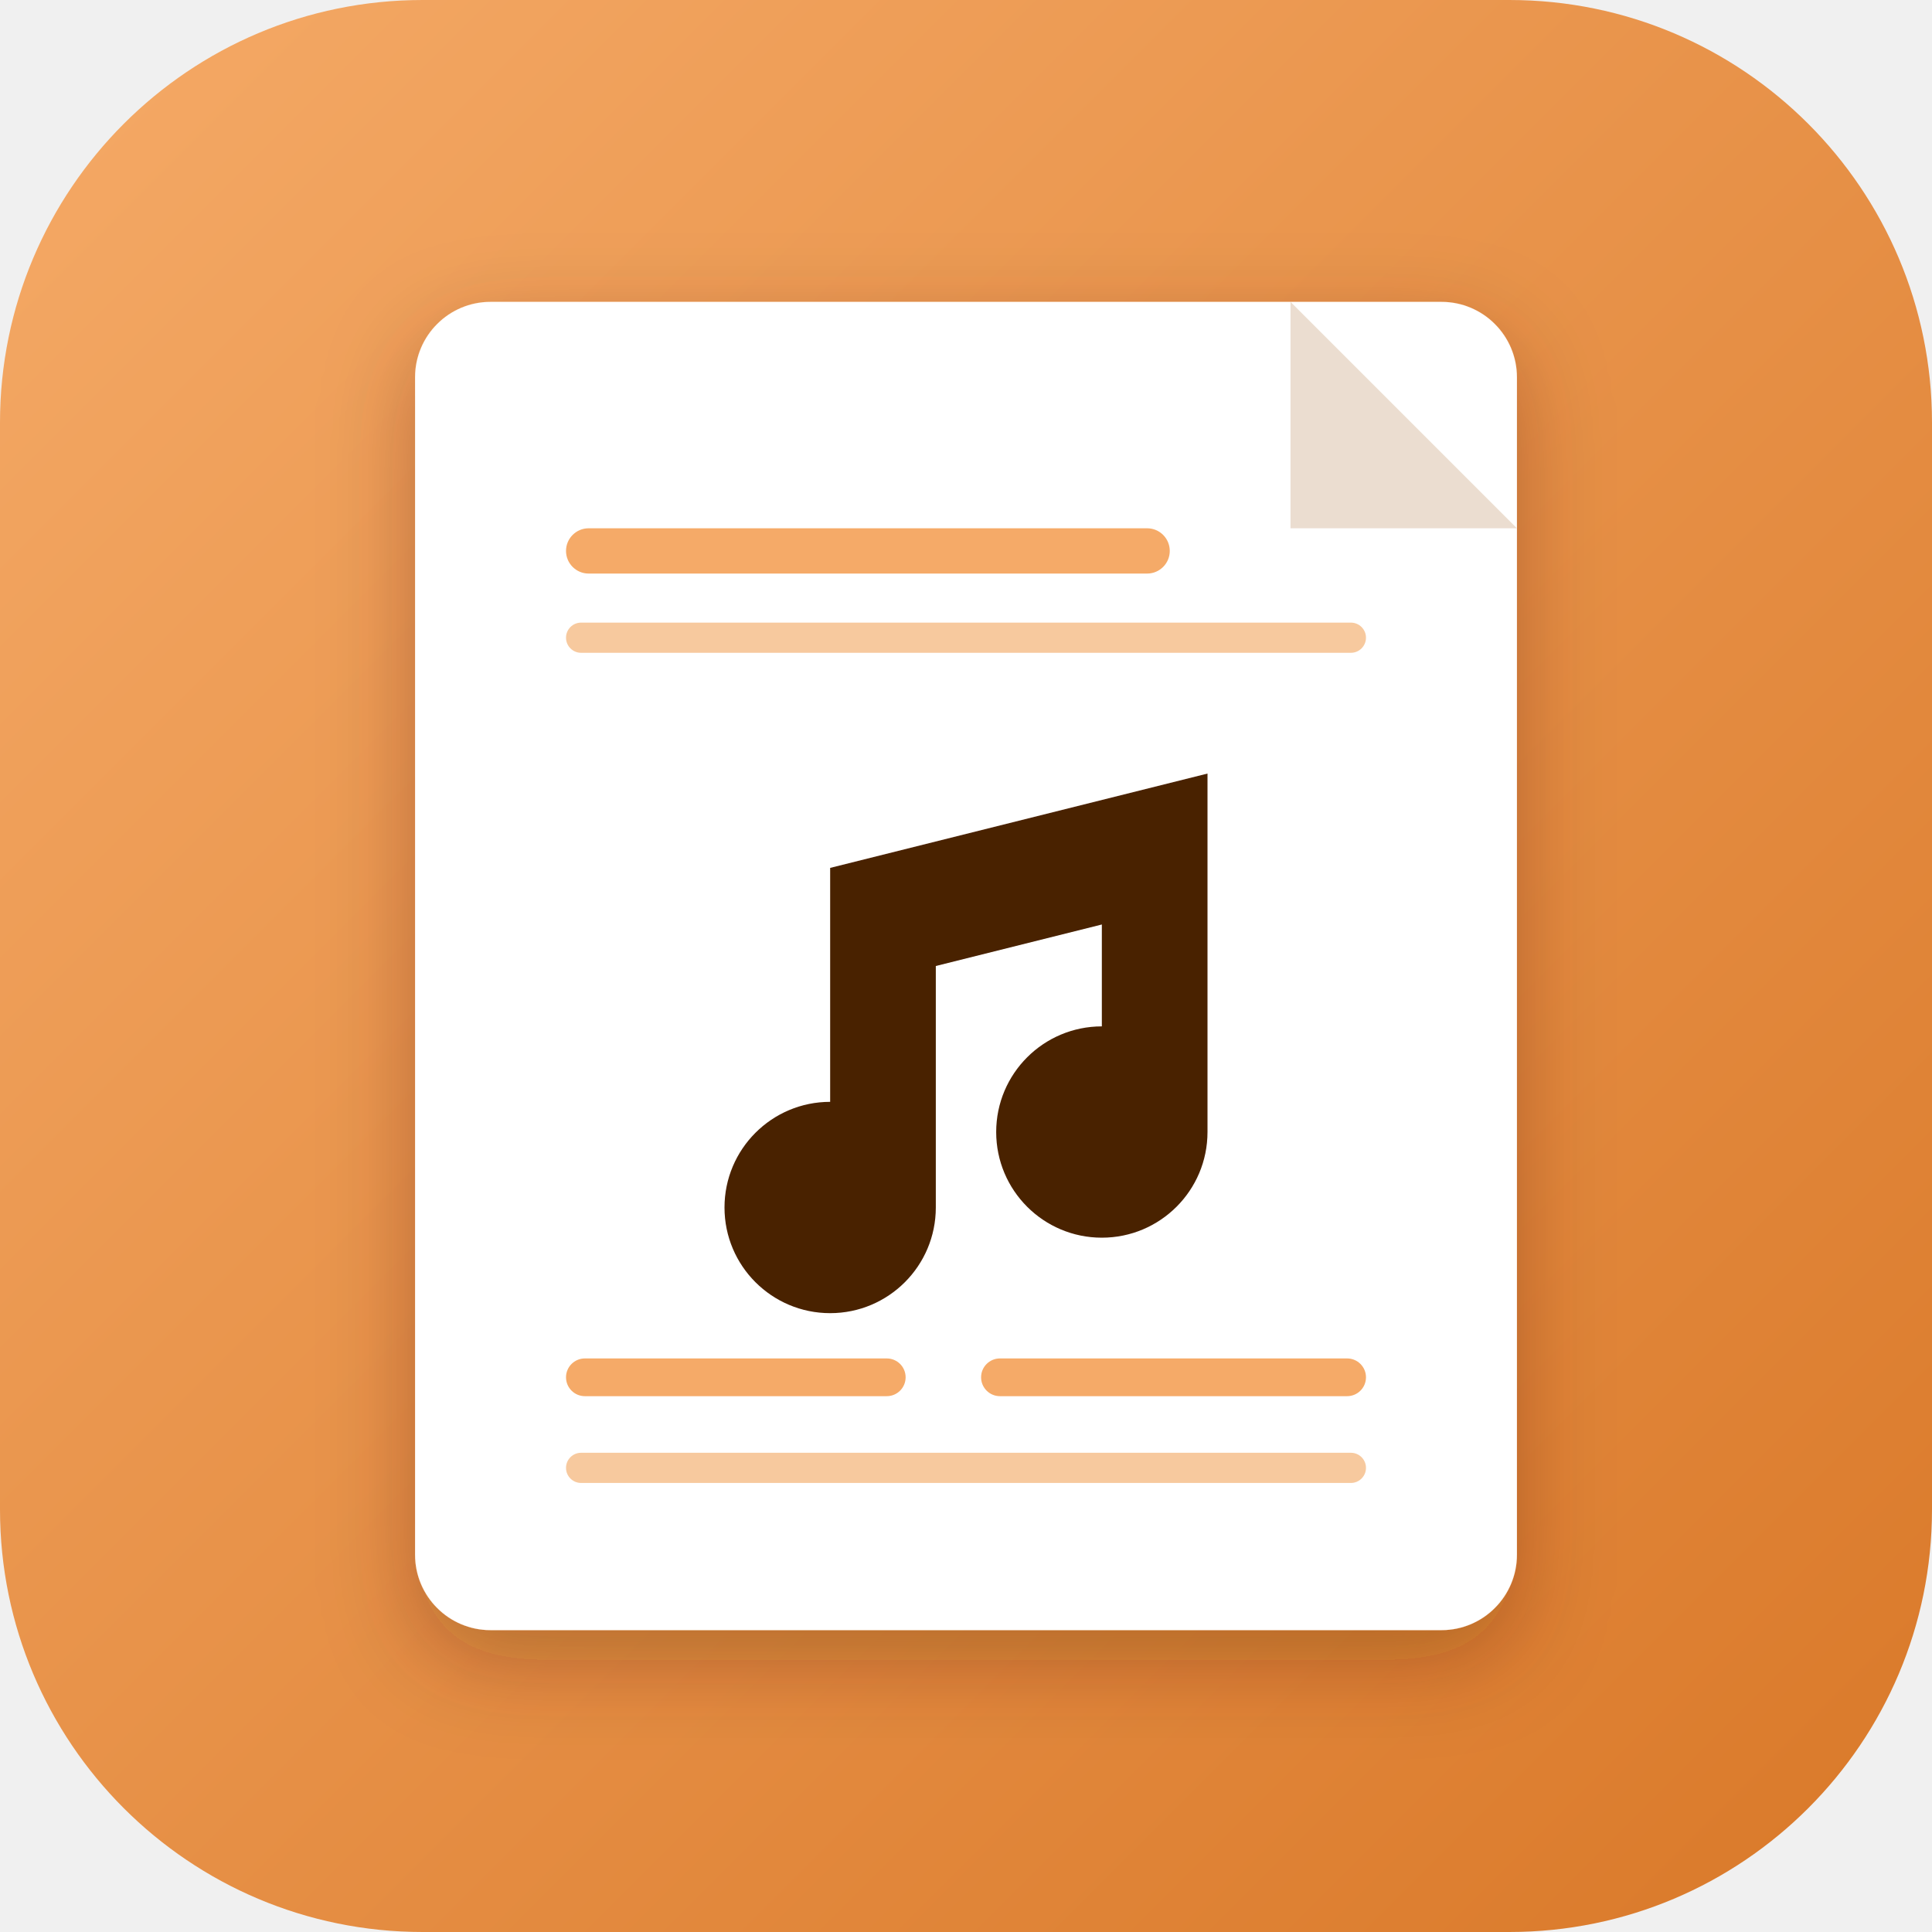
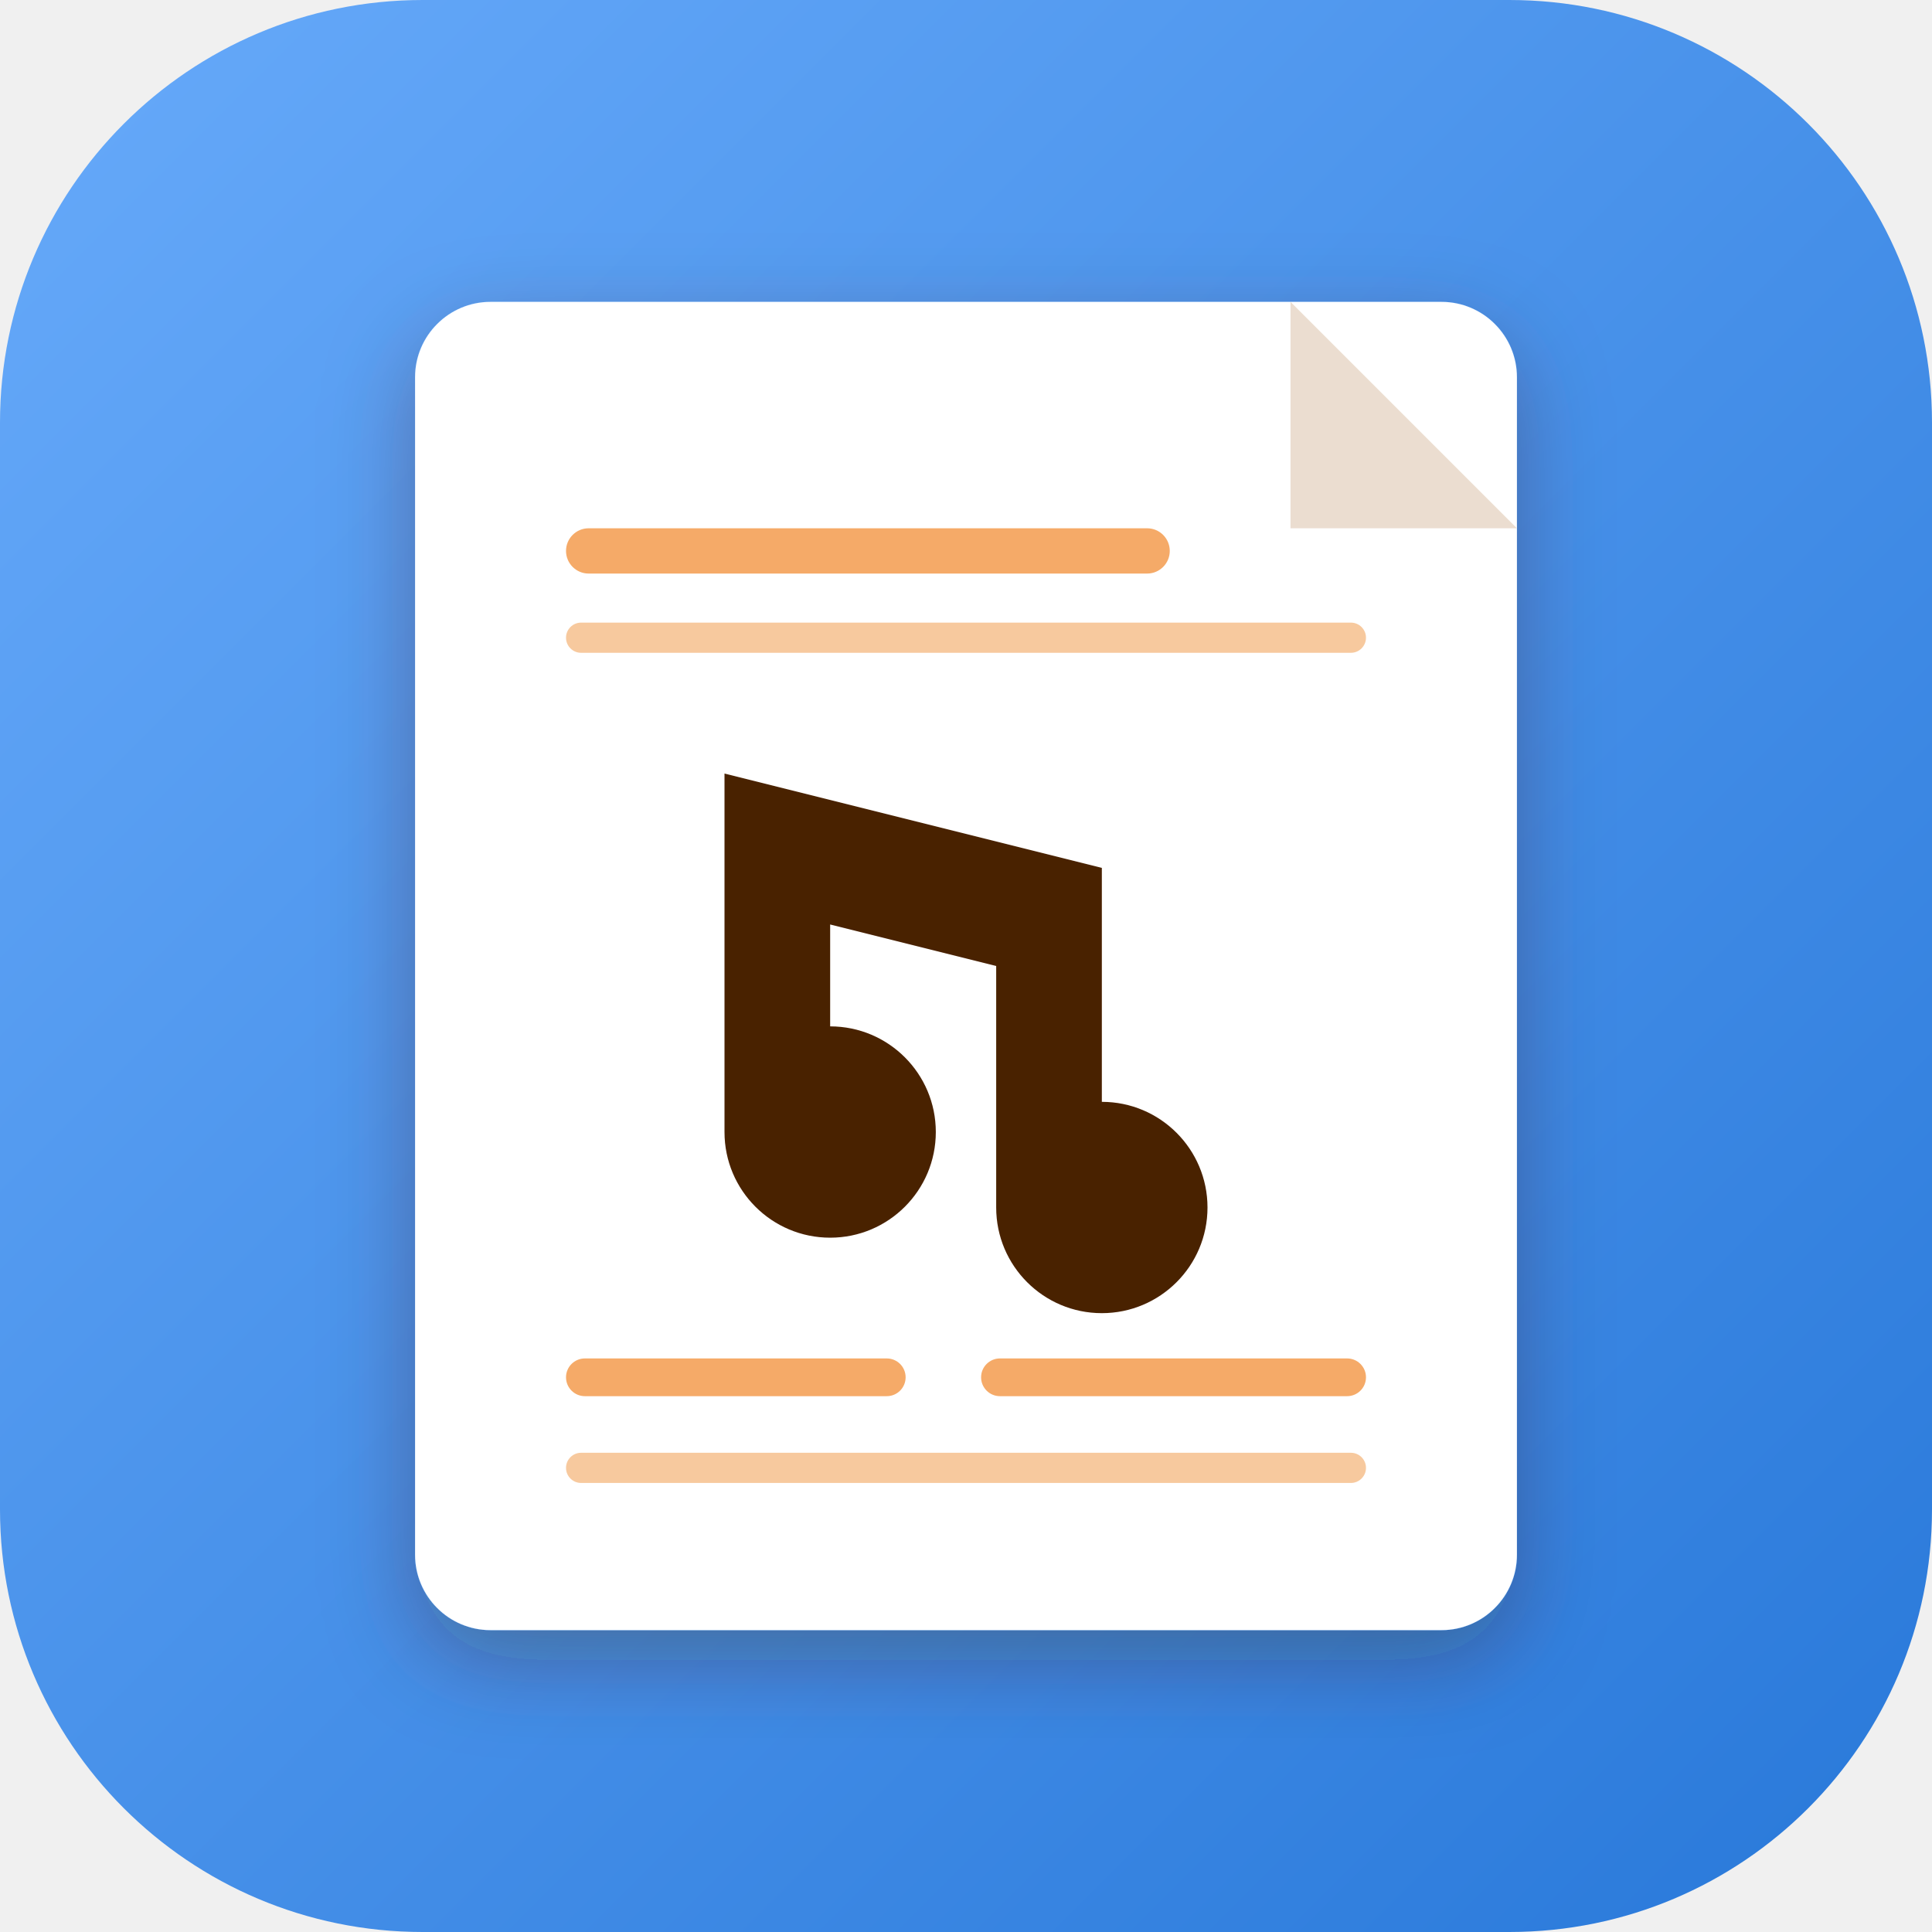
<svg xmlns="http://www.w3.org/2000/svg" viewBox="0 0 512 512" width="512" height="512">
  <defs>
    <linearGradient id="bgGrad" x1="0%" y1="0%" x2="100%" y2="100%">
-       <stop offset="0%" stop-color="#f5aa67" />
-       <stop offset="100%" stop-color="#d97828" />
+       <stop offset="0%" stop-color="#67aaFa" />
+       <stop offset="100%" stop-color="#2878d9" />
    </linearGradient>
    <filter id="shadow" x="-10%" y="-10%" width="120%" height="120%">
      <feDropShadow dx="0" dy="8" stdDeviation="12" flood-color="#4a2200" flood-opacity="0.3" />
    </filter>
  </defs>
  <rect width="512" height="512" rx="112" fill="url(#bgGrad)" />
  <g filter="url(#shadow)">
    <rect x="110" y="80" width="292" height="352" rx="20" fill="#ffffff" />
    <path d="M342 80 L402 140 L342 140 Z" fill="#fff0e2" />
    <path d="M342 80 L402 140 L342 140 Z" fill="#000000" fill-opacity="0.08" />
    <rect x="150" y="140" width="160" height="12" rx="6" fill="#f5aa67" />
    <rect x="150" y="165" width="212" height="8" rx="4" fill="#f7c99e" />
-     <path d="M220 230 L320 205 L320 300 A28 28 0 1 1 292 272 L292 245 L248 256 L248 320 A28 28 0 1 1 220 292 Z" fill="#4a2200" />
+     <g transform="matrix(-1 0 0 1 512 0)">
+       <path d="M220 230 L320 205 L320 300 A28 28 0 1 1 292 272 L292 245 L248 256 L248 320 A28 28 0 1 1 220 292 Z" fill="#4a2200" />
+     </g>
    <rect x="150" y="360" width="90" height="10" rx="5" fill="#f5aa67" />
    <rect x="260" y="360" width="102" height="10" rx="5" fill="#f5aa67" />
    <rect x="150" y="385" width="212" height="8" rx="4" fill="#f7c99e" />
  </g>
</svg>
